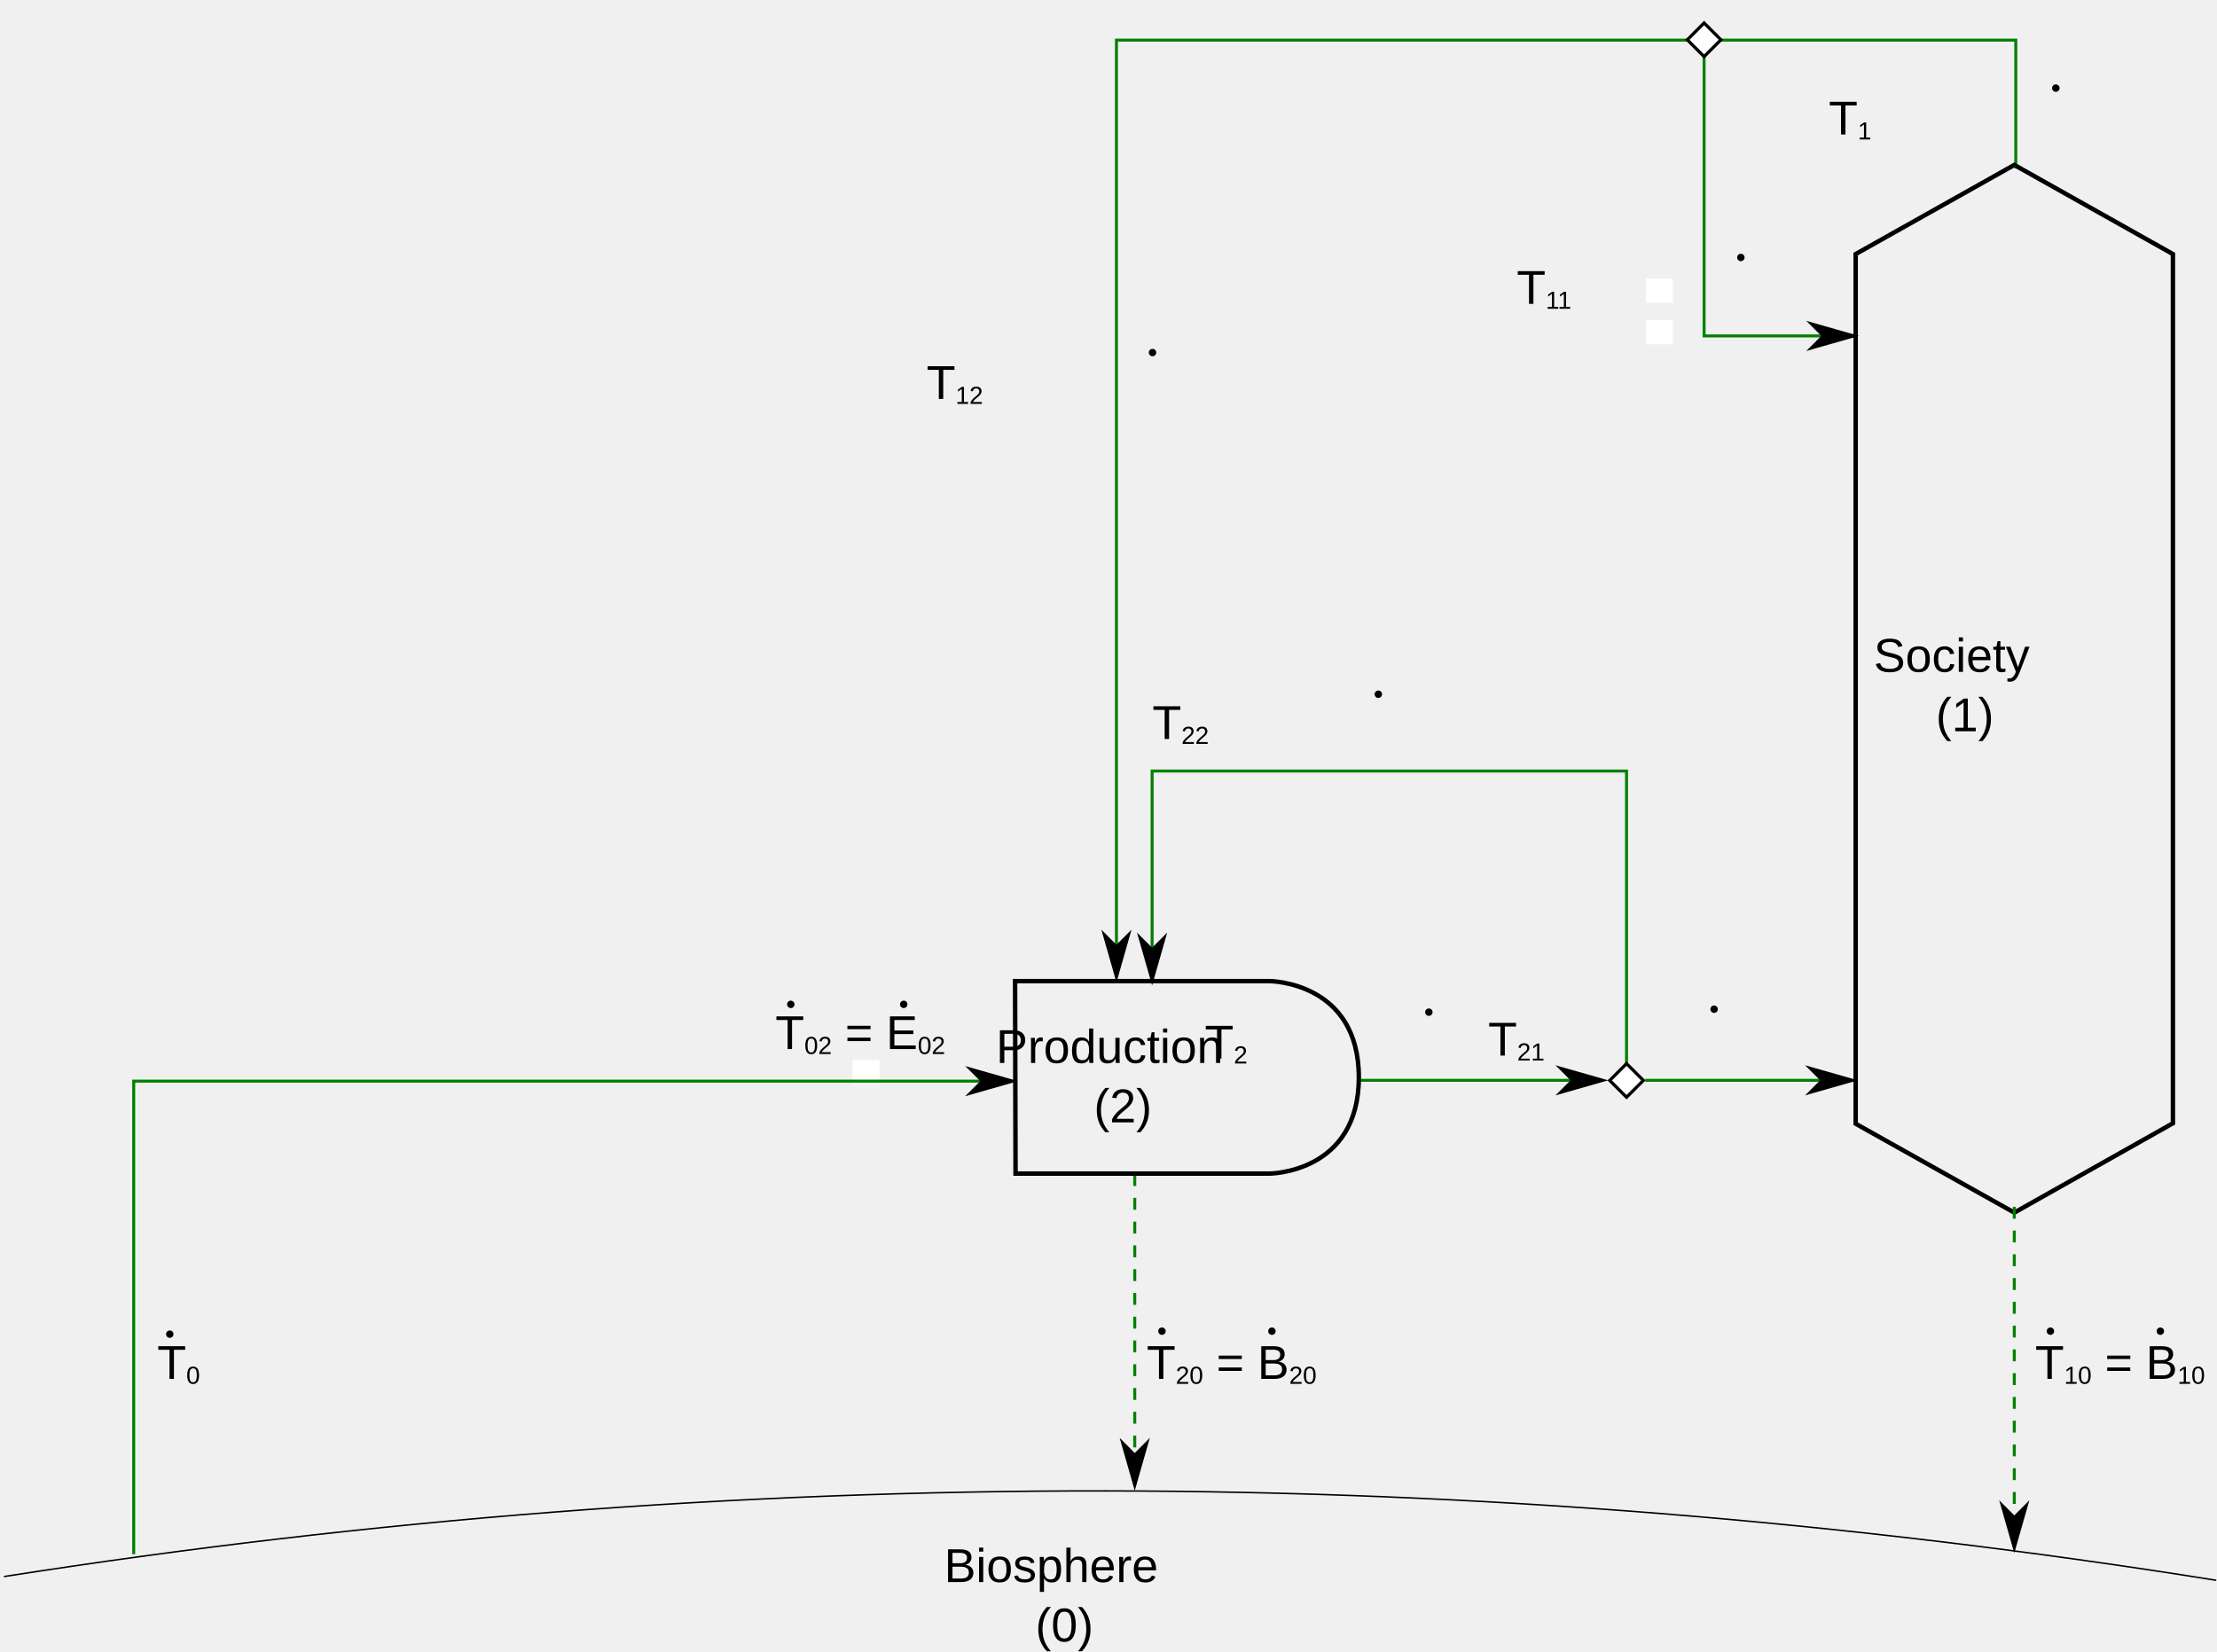
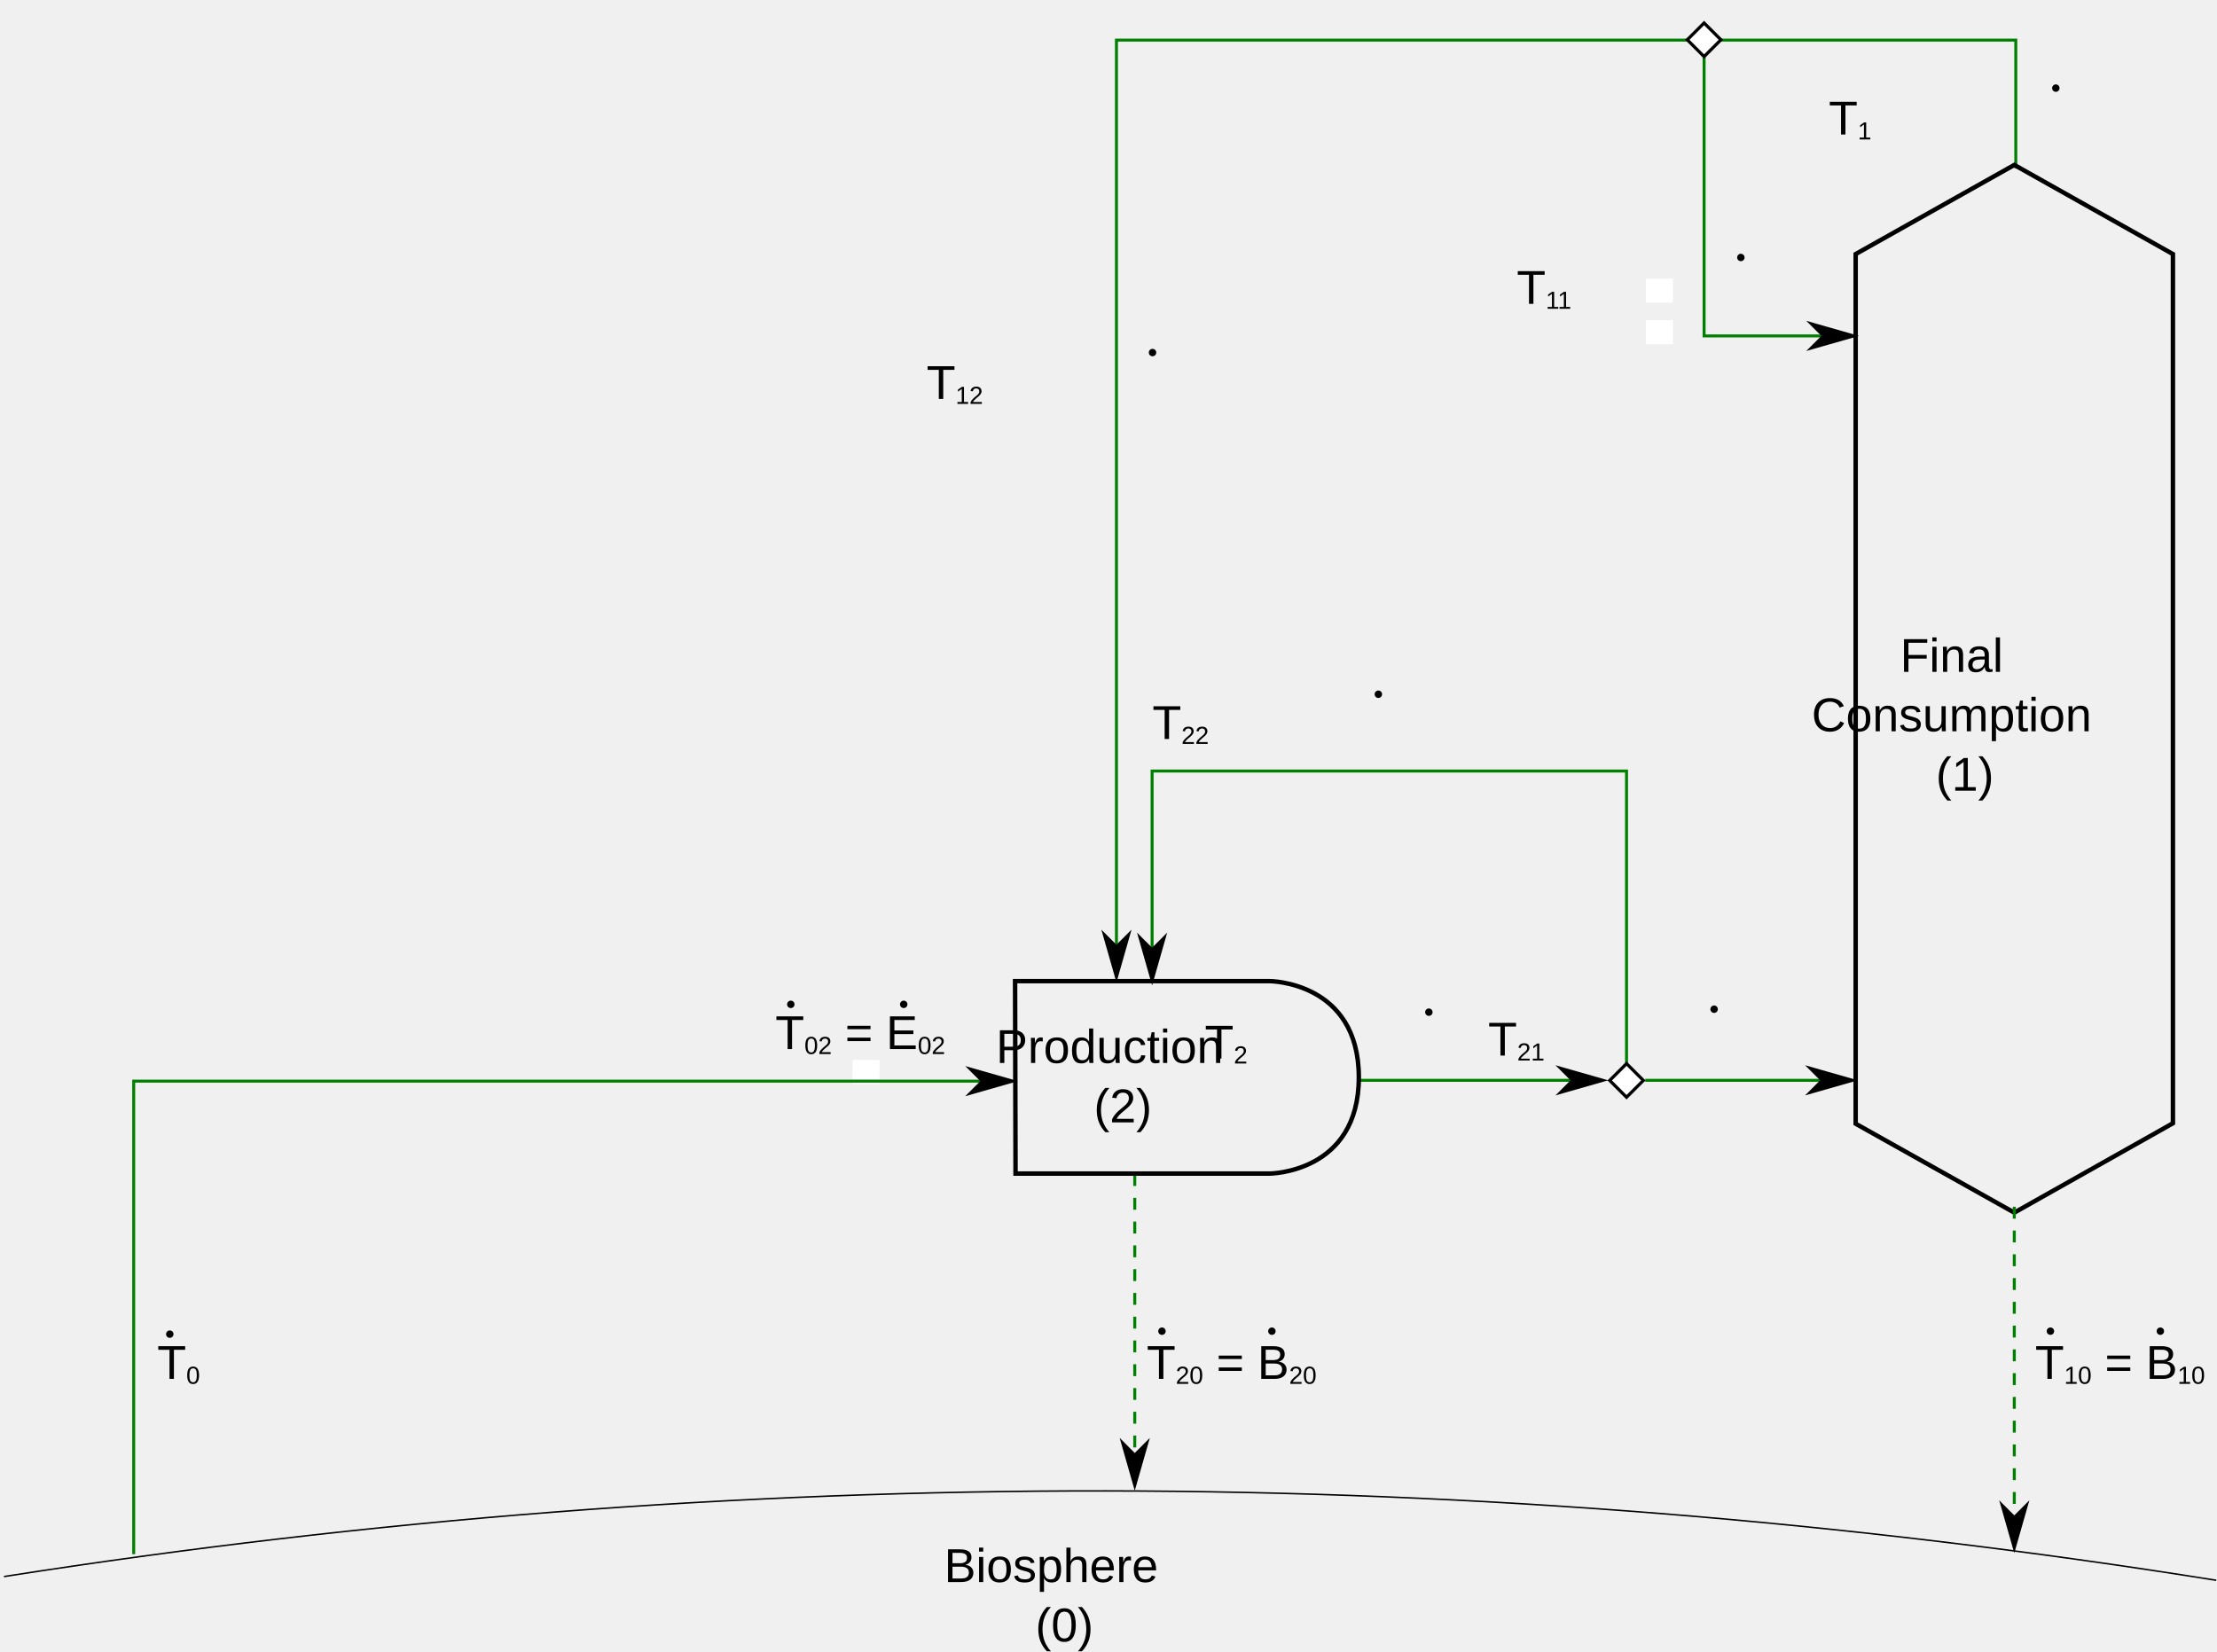
<svg xmlns="http://www.w3.org/2000/svg" version="1.1" width="1492.215" height="1111.64" id="svg2" xml:space="preserve">
  <defs id="defs6">
    <marker orient="auto" refY="0" refX="0" id="Arrow1Lstart" style="overflow:visible">
      <path id="path4143" d="M 0,0 5,-5 -12.5,0 5,5 0,0 z" style="fill-rule:evenodd;stroke:#000000;stroke-width:1pt;marker-start:none" transform="matrix(0.8,0,0,0.8,10,0)" />
    </marker>
    <marker orient="auto" refY="0" refX="0" id="Arrow1Lend" style="overflow:visible">
      <path id="path4132" d="M 0,0 5,-5 -12.5,0 5,5 0,0 z" style="fill-rule:evenodd;stroke:#000000;stroke-width:1pt;marker-start:none" transform="matrix(-0.8,0,0,-0.8,-10,0)" />
    </marker>
    <marker style="overflow:visible" id="InfiniteLineStart" refX="0" refY="0" orient="auto">
      <g id="g4065" transform="translate(-13,0)">
        <circle d="M 3.8,0 C 3.8,0.442 3.442,0.8 3,0.8 2.558,0.8 2.2,0.442 2.2,0 c 0,-0.442 0.358,-0.8 0.8,-0.8 0.442,0 0.8,0.358 0.8,0.8 z" id="circle4067" r="0.8" cy="0" cx="3" />
        <circle d="M 7.3,0 C 7.3,0.442 6.942,0.8 6.5,0.8 6.058,0.8 5.7,0.442 5.7,0 c 0,-0.442 0.358,-0.8 0.8,-0.8 0.442,0 0.8,0.358 0.8,0.8 z" id="circle4069" r="0.8" cy="0" cx="6.5" />
        <circle d="M 10.8,0 C 10.8,0.442 10.442,0.8 10,0.8 9.558,0.8 9.2,0.442 9.2,0 c 0,-0.442 0.358,-0.8 0.8,-0.8 0.442,0 0.8,0.358 0.8,0.8 z" id="circle4071" r="0.8" cy="0" cx="10" />
      </g>
    </marker>
    <marker orient="auto" refY="0" refX="0" id="InfiniteLineStart-3" style="overflow:visible">
      <g transform="translate(-13,0)" id="g4065-9">
        <circle cx="3" cy="0" r="0.8" id="circle4067-9" d="M 3.8,0 C 3.8,0.442 3.442,0.8 3,0.8 2.558,0.8 2.2,0.442 2.2,0 c 0,-0.442 0.358,-0.8 0.8,-0.8 0.442,0 0.8,0.358 0.8,0.8 z" />
        <circle cx="6.5" cy="0" r="0.8" id="circle4069-7" d="M 7.3,0 C 7.3,0.442 6.942,0.8 6.5,0.8 6.058,0.8 5.7,0.442 5.7,0 c 0,-0.442 0.358,-0.8 0.8,-0.8 0.442,0 0.8,0.358 0.8,0.8 z" />
        <circle cx="10" cy="0" r="0.8" id="circle4071-0" d="M 10.8,0 C 10.8,0.442 10.442,0.8 10,0.8 9.558,0.8 9.2,0.442 9.2,0 c 0,-0.442 0.358,-0.8 0.8,-0.8 0.442,0 0.8,0.358 0.8,0.8 z" />
      </g>
    </marker>
    <marker style="overflow:visible" id="Arrow1Lend-0" refX="0" refY="0" orient="auto">
      <path transform="matrix(-0.8,0,0,-0.8,-10,0)" style="fill-rule:evenodd;stroke:#000000;stroke-width:1pt;marker-start:none" d="M 0,0 5,-5 -12.5,0 5,5 0,0 z" id="path4132-2" />
    </marker>
    <marker style="overflow:visible" id="Arrow1Lstart-7" refX="0" refY="0" orient="auto">
      <path transform="matrix(0.8,0,0,0.8,10,0)" style="fill-rule:evenodd;stroke:#000000;stroke-width:1pt;marker-start:none" d="M 0,0 5,-5 -12.5,0 5,5 0,0 z" id="path4143-9" />
    </marker>
    <marker style="overflow:visible" id="EmptyDiamondL" refX="0" refY="0" orient="auto">
      <path transform="scale(0.8,0.8)" style="fill:#ffffff;fill-rule:evenodd;stroke:#000000;stroke-width:1pt;marker-start:none" d="M 0,-7.071 -7.071,0 0,7.071 7.071,0 0,-7.071 z" id="path4169" />
    </marker>
    <marker orient="auto" refY="0" refX="0" id="InfiniteLineStart-0" style="overflow:visible">
      <g transform="translate(-13,0)" id="g4065-5">
        <circle cx="3" cy="0" r="0.8" id="circle4067-6" d="M 3.8,0 C 3.8,0.442 3.442,0.8 3,0.8 2.558,0.8 2.2,0.442 2.2,0 c 0,-0.442 0.358,-0.8 0.8,-0.8 0.442,0 0.8,0.358 0.8,0.8 z" />
        <circle cx="6.5" cy="0" r="0.8" id="circle4069-78" d="M 7.3,0 C 7.3,0.442 6.942,0.8 6.5,0.8 6.058,0.8 5.7,0.442 5.7,0 c 0,-0.442 0.358,-0.8 0.8,-0.8 0.442,0 0.8,0.358 0.8,0.8 z" />
        <circle cx="10" cy="0" r="0.8" id="circle4071-06" d="M 10.8,0 C 10.8,0.442 10.442,0.8 10,0.8 9.558,0.8 9.2,0.442 9.2,0 c 0,-0.442 0.358,-0.8 0.8,-0.8 0.442,0 0.8,0.358 0.8,0.8 z" />
      </g>
    </marker>
    <marker style="overflow:visible" id="Arrow1Lend-7" refX="0" refY="0" orient="auto">
      <path transform="matrix(-0.8,0,0,-0.8,-10,0)" style="fill-rule:evenodd;stroke:#000000;stroke-width:1pt;marker-start:none" d="M 0,0 5,-5 -12.5,0 5,5 0,0 z" id="path4132-0" />
    </marker>
    <marker style="overflow:visible" id="Arrow1Lstart-0" refX="0" refY="0" orient="auto">
      <path transform="matrix(0.8,0,0,0.8,10,0)" style="fill-rule:evenodd;stroke:#000000;stroke-width:1pt;marker-start:none" d="M 0,0 5,-5 -12.5,0 5,5 0,0 z" id="path4143-5" />
    </marker>
  </defs>
  <g transform="matrix(1.25,0,0,-1.25,862.4153,701.1359)" id="g10">
    <g id="g12">
      <path id="path4319" d="m 395.495,470.299 0,69.01 -484.262,0 0,-504.344" style="fill:none;stroke:#008000;stroke-width:1.6;stroke-linecap:butt;stroke-linejoin:miter;stroke-opacity:1;marker-start:none;marker-end:url(#Arrow1Lend)" />
      <path style="fill:none;stroke:#008000;stroke-width:1.6;stroke-linecap:butt;stroke-linejoin:miter;stroke-opacity:1;marker-start:url(#EmptyDiamondL);marker-end:url(#Arrow1Lend)" d="m 185.895,-20.901 0,166.61 -255.462,0 0,-112.344" id="path3112" />
      <rect style="fill:#ffffff;fill-opacity:1;stroke:none" id="rect5375" width="14.543" height="13.012" x="-230.87" y="9.886" transform="scale(1,-1)" />
      <path d="m 195.957,-20.841 111.394,0" id="path6395" style="fill:none;stroke:#008000;stroke-width:1.6;stroke-linecap:butt;stroke-linejoin:miter;stroke-miterlimit:4;stroke-opacity:1;stroke-dasharray:none;marker-end:url(#Arrow1Lend-7)" />
      <text transform="scale(1,-1)" id="text4115" y="291.016" x="-91.893" style="font-size:25.6px;font-style:normal;font-variant:normal;font-weight:normal;font-stretch:normal;text-align:center;line-height:125%;letter-spacing:0px;word-spacing:0px;text-anchor:middle;fill:#000000;fill-opacity:1;stroke:none;font-family:Arial;-inkscape-font-specification:Arial" xml:space="preserve">
        <tspan y="291.016" x="-91.893" id="tspan4117">Biosphere</tspan>
        <tspan y="323.016" x="-91.893" id="tspan4119">(0)</tspan>
      </text>
      <text transform="scale(1,-1)" id="text4782" y="4.015" x="-272.446" style="font-size:25.6px;font-style:normal;font-variant:normal;font-weight:normal;font-stretch:normal;text-align:start;line-height:125%;letter-spacing:0px;word-spacing:0px;text-anchor:start;fill:#000000;fill-opacity:1;stroke:none;font-family:Arial;-inkscape-font-specification:Arial" xml:space="preserve">
        <tspan id="tspan3042" x="-272.446" y="4.015">T<tspan style="font-size:52%;baseline-shift:sub" id="tspan3169">02</tspan> = E<tspan style="font-size:52%;text-align:start;text-anchor:start;baseline-shift:sub" id="tspan3044">02</tspan>
        </tspan>
      </text>
      <path transform="matrix(0.07404241,0,0,-0.1031305,-250.6258,45.89831)" d="m -155.143,250.419 c 0,10.71 -12.093,19.393 -27.012,19.393 -14.918,0 -27.012,-8.682 -27.012,-19.393 0,-10.71 12.093,-19.393 27.012,-19.393 14.918,0 27.012,8.682 27.012,19.393 z" id="path4796" style="fill:#000000;fill-opacity:1;stroke:none" />
      <text xml:space="preserve" style="font-size:25.6px;font-style:normal;font-variant:normal;font-weight:normal;font-stretch:normal;text-align:center;line-height:125%;letter-spacing:0px;word-spacing:0px;text-anchor:middle;fill:#000000;fill-opacity:1;stroke:none;font-family:Arial;-inkscape-font-specification:Arial" x="392.962" y="-199.124" id="text3119" transform="scale(1,-1)">
-         <tspan id="tspan3123" x="392.962" y="-199.124">Society</tspan>
-         <tspan id="tspan3125" x="392.962" y="-167.124">(1)</tspan>
+         <tspan id="tspan3123" x="392.962" y="-199.124">Final</tspan>
+         <tspan x="392.962" y="-167.124" id="tspan4867">Consumption</tspan>
+         <tspan id="tspan3125" x="392.962" y="-135.124">(1)</tspan>
      </text>
      <path d="m 309.271,-44.212 0,468.3 85.42,48 85.417,-48 0,-468.047 -85.417,-48.125 z" id="path4124" style="fill:none;stroke:#000000;stroke-width:2.4;stroke-linecap:butt;stroke-linejoin:miter;stroke-miterlimit:4;stroke-opacity:1;stroke-dasharray:none" />
      <path d="m 394.689,-88.931 0,-183.394" id="path4841" style="fill:none;stroke:#008000;stroke-width:1.6;stroke-linecap:butt;stroke-linejoin:miter;stroke-miterlimit:4;stroke-opacity:1;stroke-dasharray:6.4, 6.4;stroke-dashoffset:0;marker-end:url(#Arrow1Lend)" />
      <text transform="scale(1,-1)" id="text4843" y="181.615" x="405.899" style="font-size:25.6px;font-style:normal;font-variant:normal;font-weight:normal;font-stretch:normal;text-align:start;line-height:125%;letter-spacing:0px;word-spacing:0px;text-anchor:start;fill:#000000;fill-opacity:1;stroke:none;font-family:Arial;-inkscape-font-specification:Arial" xml:space="preserve">
        <tspan y="181.615" x="405.899" id="tspan4845">T<tspan style="font-size:52%;baseline-shift:sub" id="tspan3181">10</tspan> = B<tspan id="tspan4847" style="font-size:52%;text-align:start;text-anchor:start;baseline-shift:sub">10</tspan>
        </tspan>
      </text>
      <path transform="matrix(0.07404241,0,0,-0.1031305,427.6304,-130.1017)" d="m -155.143,250.419 c 0,10.71 -12.093,19.393 -27.012,19.393 -14.918,0 -27.012,-8.682 -27.012,-19.393 0,-10.71 12.093,-19.393 27.012,-19.393 14.918,0 27.012,8.682 27.012,19.393 z" id="path4849" style="fill:#000000;fill-opacity:1;stroke:none" />
      <path style="fill:none;stroke:#008000;stroke-width:1.6;stroke-linecap:butt;stroke-linejoin:miter;stroke-miterlimit:4;stroke-opacity:1;stroke-dasharray:6.4, 6.4;stroke-dashoffset:0;marker-end:url(#Arrow1Lend)" id="path3164" d="m -78.911,-71.331 0,-167.394" />
      <text xml:space="preserve" style="font-size:25.6px;font-style:normal;font-variant:normal;font-weight:normal;font-stretch:normal;text-align:start;line-height:125%;letter-spacing:0px;word-spacing:0px;text-anchor:start;fill:#000000;fill-opacity:1;stroke:none;font-family:Arial;-inkscape-font-specification:Arial" x="-72.5" y="181.615" id="text3166" transform="scale(1,-1)">
        <tspan id="tspan3168" x="-72.5" y="181.615">T<tspan style="font-size:52%;baseline-shift:sub" id="tspan3177">20</tspan> = B<tspan style="font-size:52%;text-align:start;text-anchor:start;baseline-shift:sub" id="tspan3170">20</tspan>
        </tspan>
      </text>
      <path style="fill:#000000;fill-opacity:1;stroke:none" id="path3172" d="m -155.143,250.419 c 0,10.71 -12.093,19.393 -27.012,19.393 -14.918,0 -27.012,-8.682 -27.012,-19.393 0,-10.71 12.093,-19.393 27.012,-19.393 14.918,0 27.012,8.682 27.012,19.393 z" transform="matrix(0.07404241,0,0,-0.1031305,-50.76961,-130.1017)" />
      <text xml:space="preserve" style="font-size:40px;font-style:normal;font-weight:normal;line-height:125%;letter-spacing:0px;word-spacing:0px;fill:#000000;fill-opacity:1;stroke:none;font-family:Sans" x="1491.808" y="664.912" id="text3105" transform="matrix(0.8,0,0,-0.8,-637.6017,333.1218)">
        <tspan id="tspan3107" x="1491.808" y="664.912" />
      </text>
      <g id="g10-3" transform="translate(1225.022,-64.78471)">
        <g id="g12-9">
          <text transform="matrix(0.8,0,0,-0.8,-637.6017,333.1218)" id="text3105-3" y="664.912" x="1491.808" style="font-size:40px;font-style:normal;font-weight:normal;line-height:125%;letter-spacing:0px;word-spacing:0px;fill:#000000;fill-opacity:1;stroke:none;font-family:Sans" xml:space="preserve">
            <tspan y="664.912" x="1491.808" id="tspan3107-8" />
          </text>
        </g>
      </g>
      <path style="fill:none;stroke:#008000;stroke-width:1.6;stroke-linecap:butt;stroke-linejoin:miter;stroke-miterlimit:4;stroke-opacity:1;stroke-dasharray:none;marker-end:url(#Arrow1Lend-7)" id="path24" d="m 40.757,-20.841 132.194,0" />
      <g id="g5963" transform="translate(-21.79792,11.2)">
        <path d="m -121.554,21.379 137.1,0 c 0,0 48,-0.209 48,-51.82 -2.6e-4,-51.611 -48,-51.817 -48,-51.817 l -136.847,0 z" id="path14" style="fill:none;stroke:#000000;stroke-width:2.4;stroke-linecap:butt;stroke-linejoin:miter;stroke-miterlimit:4;stroke-opacity:1;stroke-dasharray:none" />
        <text xml:space="preserve" style="font-size:25.6px;font-style:normal;font-variant:normal;font-weight:normal;font-stretch:normal;text-align:center;line-height:125%;letter-spacing:0px;word-spacing:0px;text-anchor:middle;fill:#000000;fill-opacity:1;stroke:none;font-family:Arial;-inkscape-font-specification:Arial" x="-31.504" y="22.689" id="text3085" transform="scale(1,-1)">
          <tspan id="tspan3089" x="-31.504" y="22.689">Production</tspan>
          <tspan x="-31.504" y="54.689" id="tspan3115">(2)</tspan>
        </text>
      </g>
      <text transform="scale(1,-1)" id="text4981" y="9.113" x="95.607" style="font-size:25.6px;font-style:normal;font-variant:normal;font-weight:normal;font-stretch:normal;text-align:end;line-height:125%;letter-spacing:0px;word-spacing:0px;text-anchor:end;fill:#000000;fill-opacity:1;stroke:none;font-family:Arial;-inkscape-font-specification:Arial" xml:space="preserve">
        <tspan y="9.113" x="95.607" id="tspan4983">T<tspan id="tspan4985" style="font-size:52%;baseline-shift:sub">2</tspan>
        </tspan>
      </text>
      <path transform="matrix(0.07404241,0,0,-0.1031305,92.9436,41.6853)" d="m -155.143,250.419 c 0,10.71 -12.093,19.393 -27.012,19.393 -14.918,0 -27.012,-8.682 -27.012,-19.393 0,-10.71 12.093,-19.393 27.012,-19.393 14.918,0 27.012,8.682 27.012,19.393 z" id="path3125" style="fill:#000000;fill-opacity:1;stroke:none" />
      <text xml:space="preserve" style="font-size:25.6px;font-style:normal;font-variant:normal;font-weight:normal;font-stretch:normal;text-align:end;line-height:125%;letter-spacing:0px;word-spacing:0px;text-anchor:end;fill:#000000;fill-opacity:1;stroke:none;font-family:Arial;-inkscape-font-specification:Arial" x="74.807" y="-162.972" id="text3116" transform="scale(1,-1)">
        <tspan id="tspan3118" x="74.807" y="-162.972">T<tspan style="font-size:52%;baseline-shift:sub" id="tspan3120">22</tspan>
        </tspan>
      </text>
      <path style="fill:#000000;fill-opacity:1;stroke:none" id="path3122" d="m -155.143,250.419 c 0,10.71 -12.093,19.393 -27.012,19.393 -14.918,0 -27.012,-8.682 -27.012,-19.393 0,-10.71 12.093,-19.393 27.012,-19.393 14.918,0 27.012,8.682 27.012,19.393 z" transform="matrix(0.07404241,0,0,-0.1031305,65.74359,212.8853)" />
      <text xml:space="preserve" style="font-size:25.6px;font-style:normal;font-variant:normal;font-weight:normal;font-stretch:normal;text-align:end;line-height:125%;letter-spacing:0px;word-spacing:0px;text-anchor:end;fill:#000000;fill-opacity:1;stroke:none;font-family:Arial;-inkscape-font-specification:Arial" x="255.607" y="7.513" id="text4223" transform="scale(1,-1)">
        <tspan id="tspan4225" x="255.607" y="7.513">T<tspan style="font-size:52%;baseline-shift:sub" id="tspan4227">21</tspan>
        </tspan>
      </text>
      <path style="fill:#000000;fill-opacity:1;stroke:none" id="path4229" d="m -155.143,250.419 c 0,10.71 -12.093,19.393 -27.012,19.393 -14.918,0 -27.012,-8.682 -27.012,-19.393 0,-10.71 12.093,-19.393 27.012,-19.393 14.918,0 27.012,8.682 27.012,19.393 z" transform="matrix(0.07404241,0,0,-0.1031305,246.5436,43.2853)" />
      <path style="fill:none;stroke:#008000;stroke-width:1.6;stroke-linecap:butt;stroke-linejoin:miter;stroke-opacity:1;marker-start:url(#Arrow1Lstart);marker-end:none" d="m -144.875,-21.278 -473.062,0 0,-254.744" id="path4521" />
      <text transform="scale(1,-1)" id="text4531" y="181.615" x="-605.282" style="font-size:25.6px;font-style:normal;font-variant:normal;font-weight:normal;font-stretch:normal;text-align:start;line-height:125%;letter-spacing:0px;word-spacing:0px;text-anchor:start;fill:#000000;fill-opacity:1;stroke:none;font-family:Arial;-inkscape-font-specification:Arial" xml:space="preserve">
        <tspan y="181.615" x="-605.282" id="tspan4533">T<tspan id="tspan4535" style="font-size:52%;text-align:start;text-anchor:start;baseline-shift:sub">0</tspan>
        </tspan>
      </text>
      <path transform="matrix(0.07404241,0,0,-0.1031305,-585.0258,-131.7017)" d="m -155.143,250.419 c 0,10.71 -12.093,19.393 -27.012,19.393 -14.918,0 -27.012,-8.682 -27.012,-19.393 0,-10.71 12.093,-19.393 27.012,-19.393 14.918,0 27.012,8.682 27.012,19.393 z" id="path4537" style="fill:#000000;fill-opacity:1;stroke:none" />
      <text xml:space="preserve" style="font-size:25.6px;font-style:normal;font-variant:normal;font-weight:normal;font-stretch:normal;text-align:end;line-height:125%;letter-spacing:0px;word-spacing:0px;text-anchor:end;fill:#000000;fill-opacity:1;stroke:none;font-family:Arial;-inkscape-font-specification:Arial" x="-46.793" y="-346.087" id="text4623" transform="scale(1,-1)">
        <tspan id="tspan4625" x="-46.793" y="-346.087">T<tspan style="font-size:52%;baseline-shift:sub" id="tspan4627">12</tspan>
        </tspan>
      </text>
      <path style="fill:#000000;fill-opacity:1;stroke:none" id="path4629" d="m -155.143,250.419 c 0,10.71 -12.093,19.393 -27.012,19.393 -14.918,0 -27.012,-8.682 -27.012,-19.393 0,-10.71 12.093,-19.393 27.012,-19.393 14.918,0 27.012,8.682 27.012,19.393 z" transform="matrix(0.07404241,0,0,-0.1031305,-55.8564,396.8853)" />
      <text xml:space="preserve" style="font-size:25.6px;font-style:normal;font-variant:normal;font-weight:normal;font-stretch:normal;text-align:end;line-height:125%;letter-spacing:0px;word-spacing:0px;text-anchor:end;fill:#000000;fill-opacity:1;stroke:none;font-family:Arial;-inkscape-font-specification:Arial" x="431.607" y="-488.487" id="text4663" transform="scale(1,-1)">
        <tspan id="tspan4665" x="431.607" y="-488.487">T<tspan style="font-size:52%;baseline-shift:sub" id="tspan4667">1</tspan>
        </tspan>
      </text>
      <path style="fill:#000000;fill-opacity:1;stroke:none" id="path4669" d="m -155.143,250.419 c 0,10.71 -12.093,19.393 -27.012,19.393 -14.918,0 -27.012,-8.682 -27.012,-19.393 0,-10.71 12.093,-19.393 27.012,-19.393 14.918,0 27.012,8.682 27.012,19.393 z" transform="matrix(0.07404241,0,0,-0.1031305,430.5436,539.2853)" />
      <rect transform="scale(1,-1)" y="-410.914" x="196.33" height="13.012" width="14.543" id="rect5385" style="fill:#ffffff;fill-opacity:1;stroke:none" />
      <rect style="fill:#ffffff;fill-opacity:1;stroke:none" id="rect5387" width="14.543" height="13.012" x="196.33" y="-388.514" transform="scale(1,-1)" />
      <path style="fill:none;stroke:#000000;stroke-width:0.8px;stroke-linecap:butt;stroke-linejoin:miter;stroke-opacity:1" d="m -687.781,-288.069 c 394.415,61.799 791.458,61.868 1191.221,-2.005" id="path3256" />
      <path id="path3154" d="m 227.658,539.484 0,-159.462 80.344,0" style="fill:none;stroke:#008000;stroke-width:1.6;stroke-linecap:butt;stroke-linejoin:miter;stroke-opacity:1;marker-start:url(#EmptyDiamondL);marker-end:url(#Arrow1Lend)" />
      <text transform="scale(1,-1)" id="text3156" y="-397.287" x="270.007" style="font-size:25.6px;font-style:normal;font-variant:normal;font-weight:normal;font-stretch:normal;text-align:end;line-height:125%;letter-spacing:0px;word-spacing:0px;text-anchor:end;fill:#000000;fill-opacity:1;stroke:none;font-family:Arial;-inkscape-font-specification:Arial" xml:space="preserve">
        <tspan y="-397.287" x="270.007" id="tspan3158">T<tspan id="tspan3160" style="font-size:52%;baseline-shift:sub">11</tspan>
        </tspan>
      </text>
      <path transform="matrix(0.07404241,0,0,-0.1031305,260.9436,448.0853)" d="m -155.143,250.419 c 0,10.71 -12.093,19.393 -27.012,19.393 -14.918,0 -27.012,-8.682 -27.012,-19.393 0,-10.71 12.093,-19.393 27.012,-19.393 14.918,0 27.012,8.682 27.012,19.393 z" id="path3162" style="fill:#000000;fill-opacity:1;stroke:none" />
      <path style="fill:#000000;fill-opacity:1;stroke:none" id="path3171" d="m -155.143,250.419 c 0,10.71 -12.093,19.393 -27.012,19.393 -14.918,0 -27.012,-8.682 -27.012,-19.393 0,-10.71 12.093,-19.393 27.012,-19.393 14.918,0 27.012,8.682 27.012,19.393 z" transform="matrix(0.07404241,0,0,-0.1031305,-189.8258,45.89831)" />
      <path transform="matrix(0.07404241,0,0,-0.1031305,8.430394,-130.1017)" d="m -155.143,250.419 c 0,10.71 -12.093,19.393 -27.012,19.393 -14.918,0 -27.012,-8.682 -27.012,-19.393 0,-10.71 12.093,-19.393 27.012,-19.393 14.918,0 27.012,8.682 27.012,19.393 z" id="path3179" style="fill:#000000;fill-opacity:1;stroke:none" />
      <path style="fill:#000000;fill-opacity:1;stroke:none" id="path3183" d="m -155.143,250.419 c 0,10.71 -12.093,19.393 -27.012,19.393 -14.918,0 -27.012,-8.682 -27.012,-19.393 0,-10.71 12.093,-19.393 27.012,-19.393 14.918,0 27.012,8.682 27.012,19.393 z" transform="matrix(0.07404241,0,0,-0.1031305,486.8304,-130.1017)" />
    </g>
  </g>
</svg>
